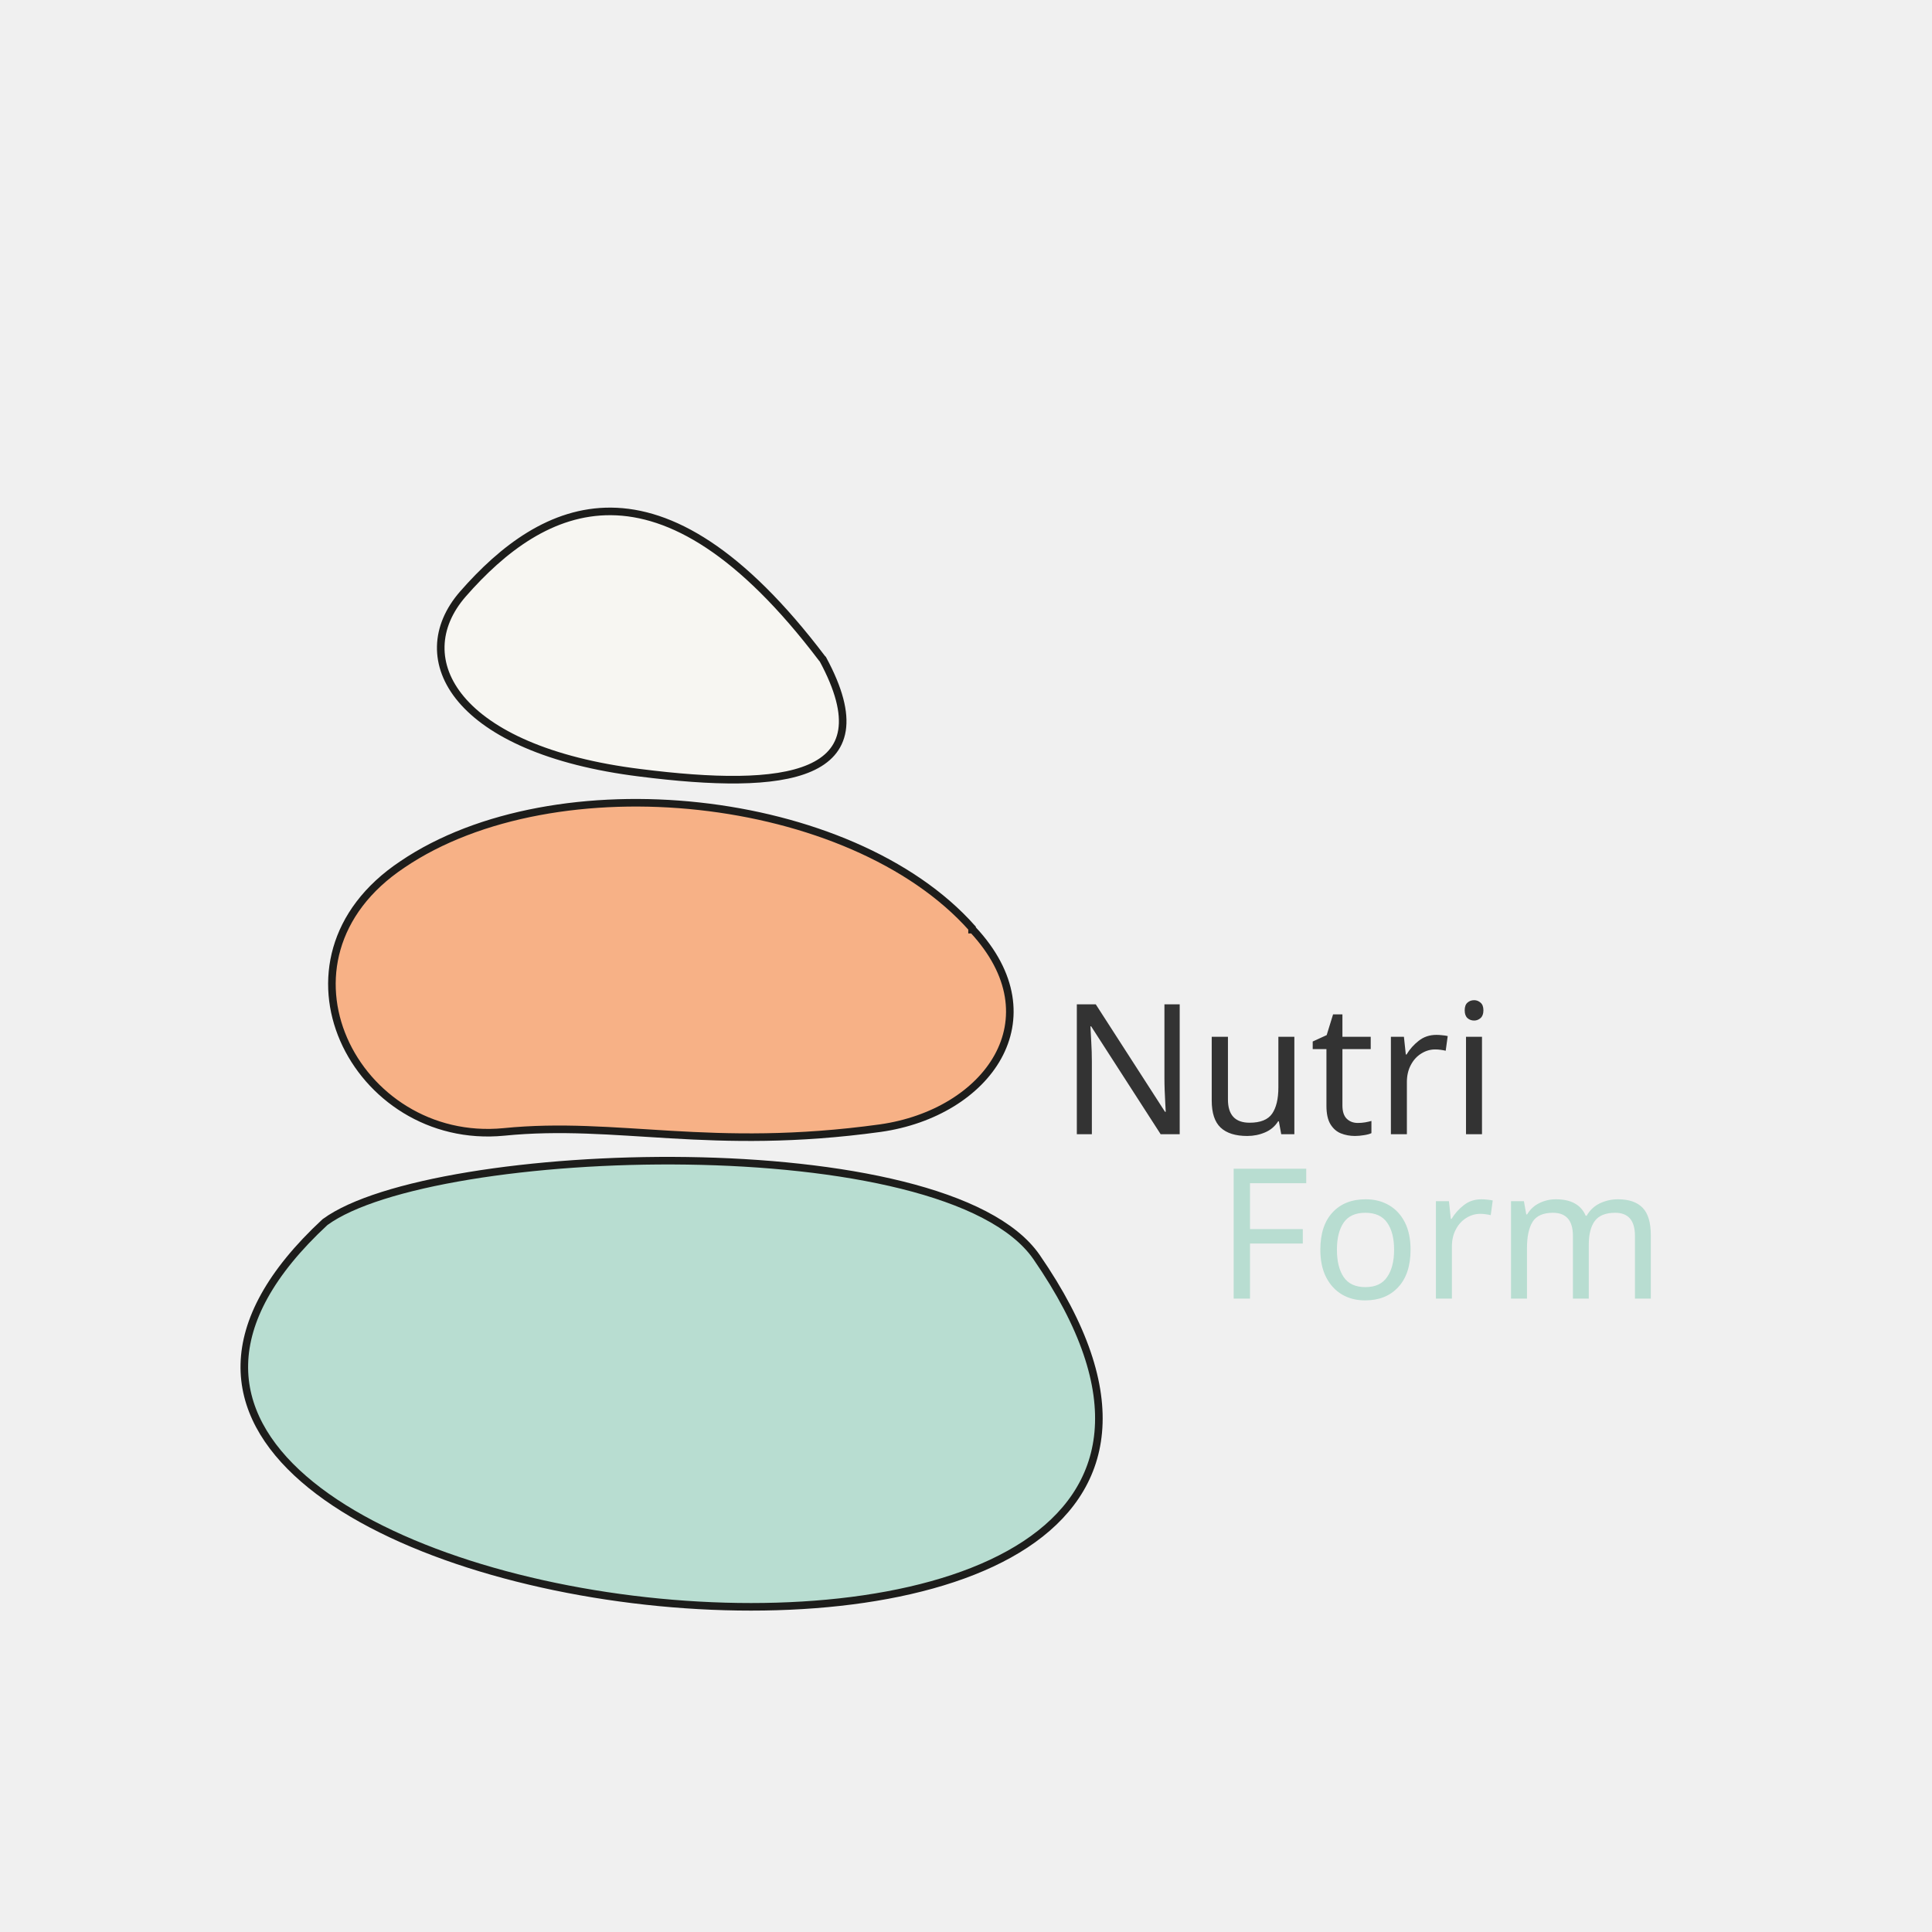
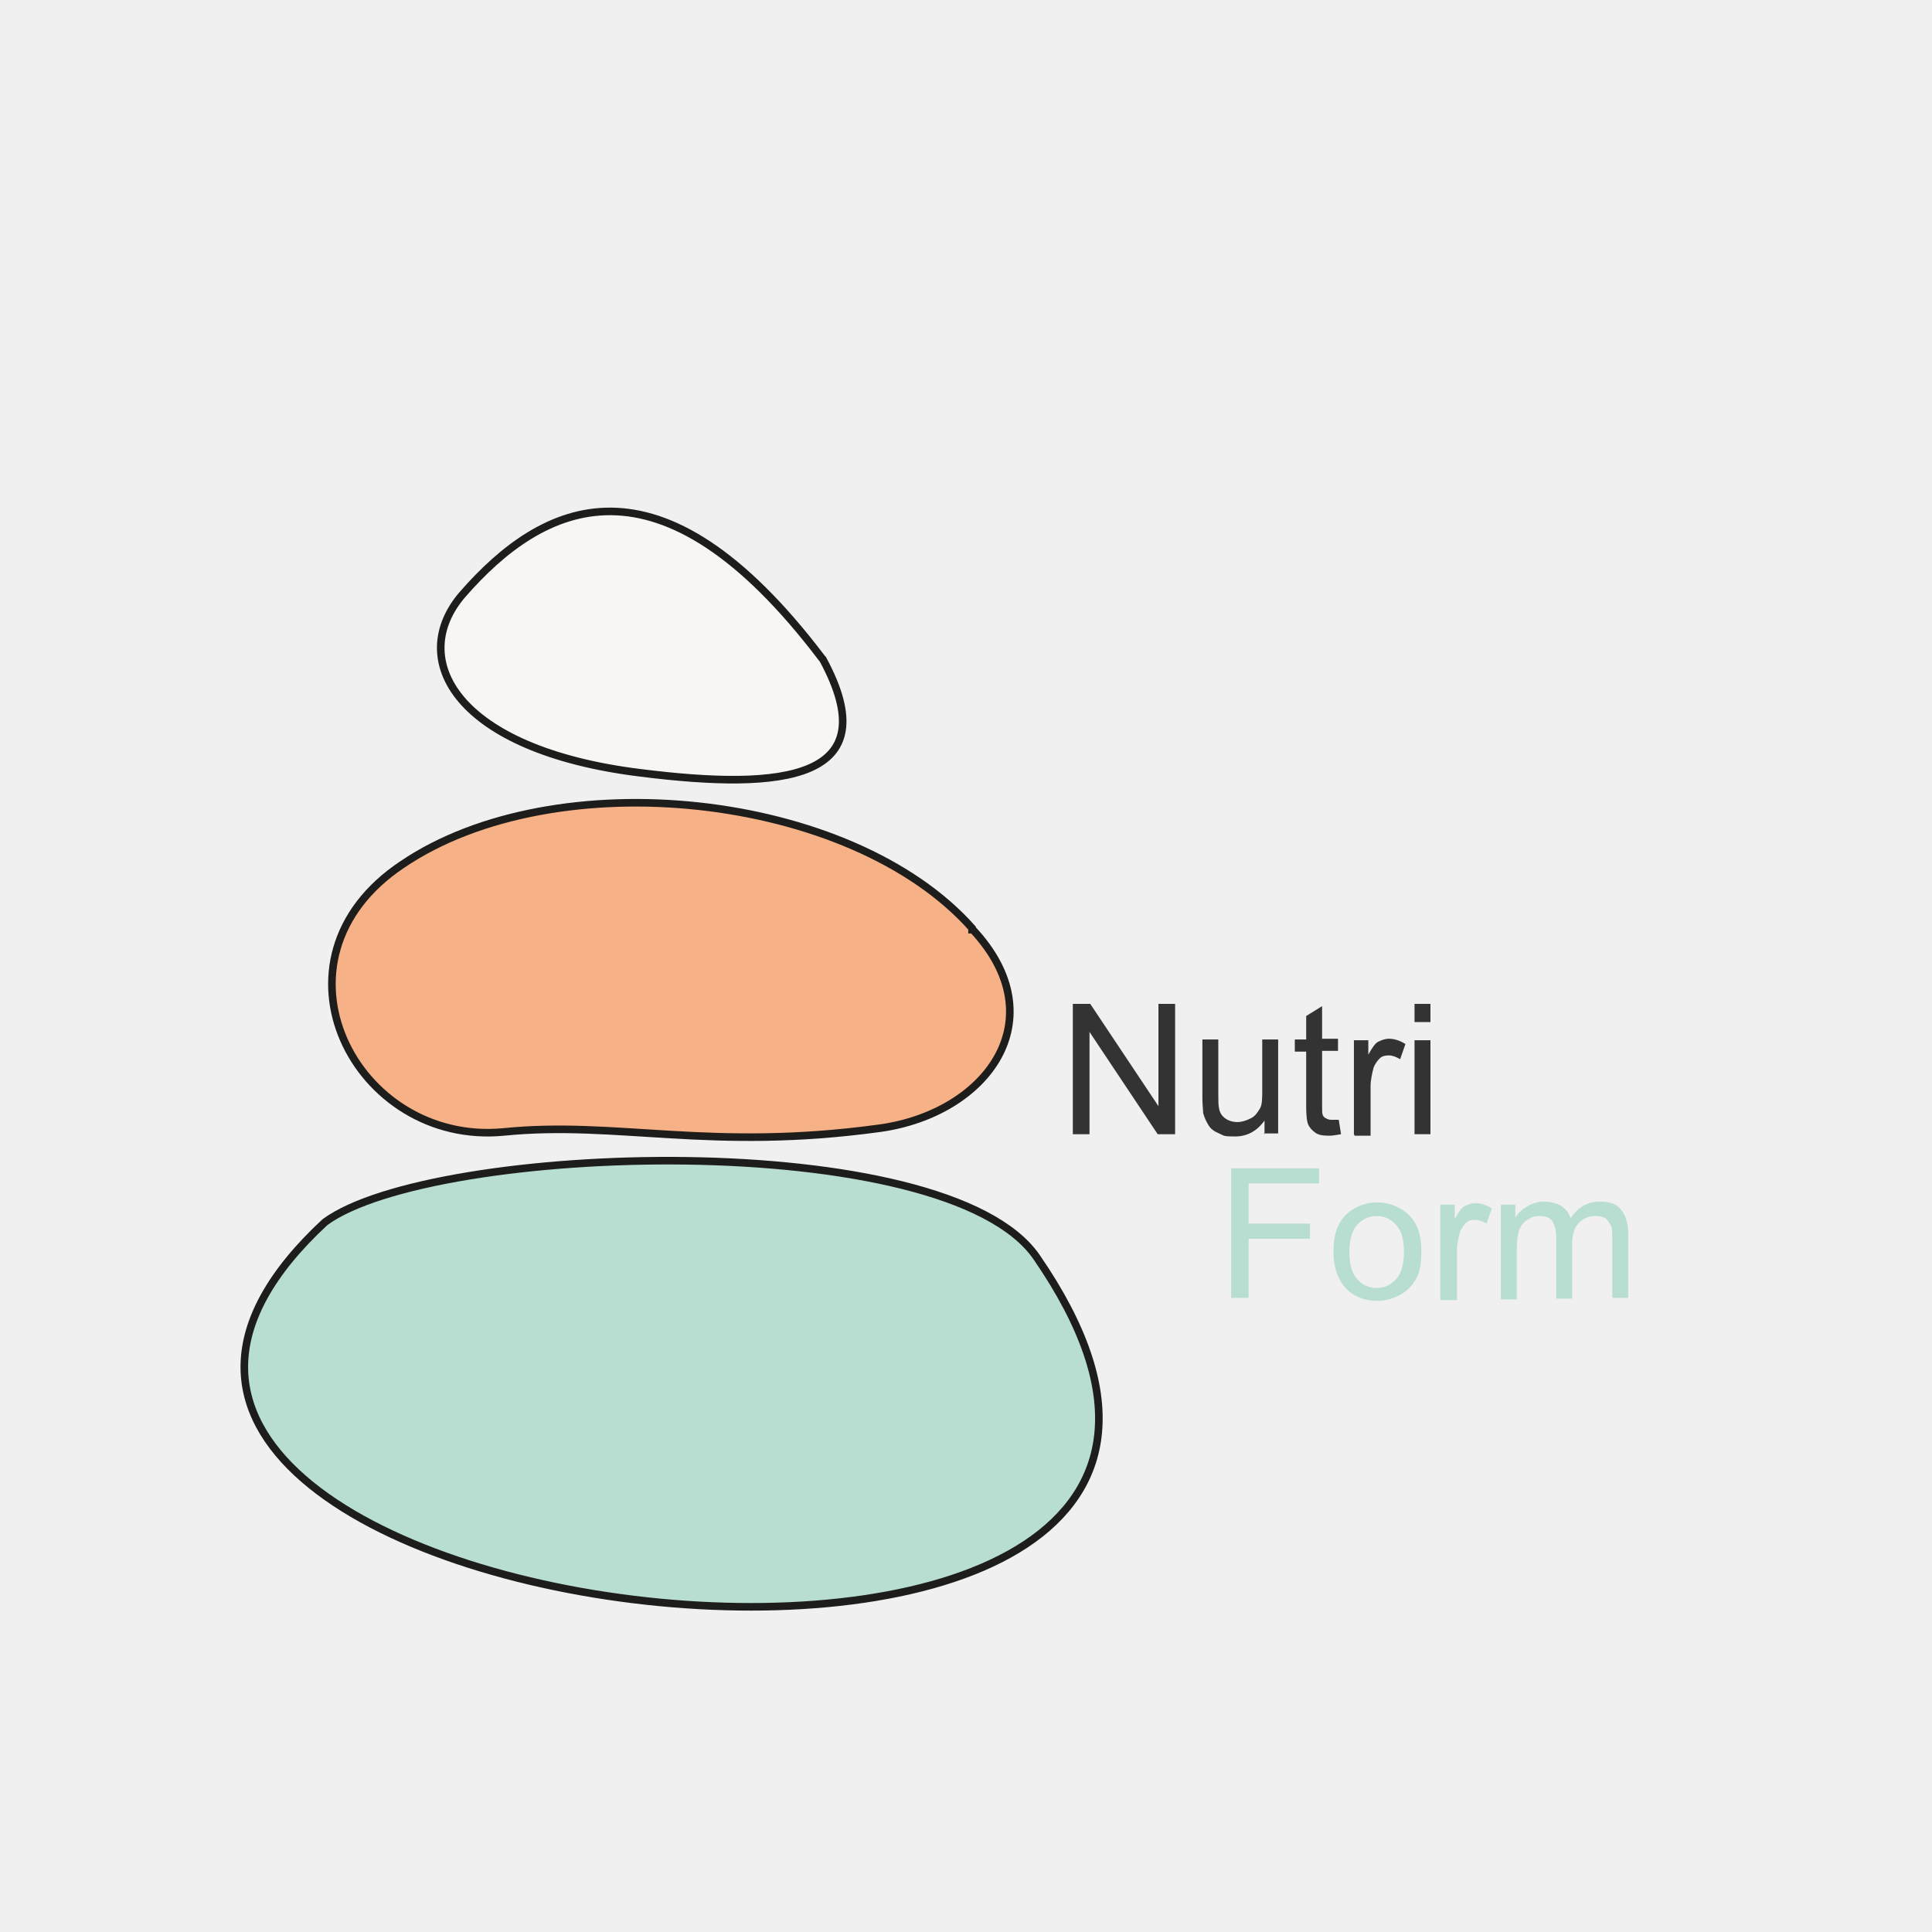
<svg xmlns="http://www.w3.org/2000/svg" id="Calque_1" version="1.1" viewBox="0 0 255 255">
  <defs>
    <style>
      .st0 {
        fill: #f7f6f2;
      }

      .st0, .st1, .st2, .st3, .st4 {
        stroke-miterlimit: 10;
      }

-       .st0, .st2, .st3, .st4 {
+       .st0, .st1, .st2, .st4 {
        stroke: #1d1d1b;
      }

      .st5 {
-         fill: #333;
-       }
- 
-       .st5, .st6, .st7 {
        isolation: isolate;
      }

-       .st5, .st7 {
-         font-family: CooperBlack, 'Cooper Black';
-         font-size: 24px;
-       }
- 
      .st1 {
-         fill: none;
-         stroke: #000;
-       }
- 
-       .st2 {
        display: none;
        fill: #fff;
      }

-       .st3, .st7 {
+       .st2, .st6 {
        fill: #b8ddd1;
+       }
+ 
+       .st3 {
+         fill: none;
+         stroke: #000;
      }

      .st4 {
        fill: #f7b186;
      }
+ 
+       .st7 {
+         fill: #333;
+       }
    </style>
  </defs>
-   <rect class="st2" x="-7.9" y="-678.2" width="300.8" height="300.8" />
-   <path class="st2" d="M-53.5-478.4" />
-   <path class="st2" d="M-22.5-478.4" />
-   <path class="st3" d="M42.9,161.3c14.2-10.4,81.9-12.7,93.9,4.6,50.8,73.6-152.3,49.5-93.9-4.6h0Z" />
-   <path class="st4" d="M128.3,122.5c-16-18-55-22.1-75.2-8.4-18.9,12.6-6.2,37.2,13.4,35.3,15-1.5,27.2,2.6,49.7-.5,14.1-2,23.2-14.4,12.2-26.2h-.1c0-.1,0-.1,0-.1Z" />
+   <rect class="st1" x="-7.9" y="-678.2" width="300.8" height="300.8" />
+   <path class="st1" d="M-53.5-478.4" />
+   <path class="st1" d="M-22.5-478.4" />
+   <path class="st2" d="M42.9,161.3c14.2-10.4,81.9-12.7,93.9,4.6,50.8,73.6-152.3,49.5-93.9-4.6h0Z" />
+   <path class="st4" d="M128.3,122.5c-16-18-55-22.1-75.2-8.4-18.9,12.6-6.2,37.2,13.4,35.3,15-1.5,27.2,2.6,49.7-.5,14.1-2,23.2-14.4,12.2-26.2h-.1v-.2Z" />
  <path class="st0" d="M108.6,87c8.6,15.9-5.1,17.4-24.1,15-24.3-3-30.9-15-23.4-23.6,10.5-12,25.9-19.9,47.4,8.5h0Z" />
-   <g class="st6">
-     <g class="st6">
-       <text class="st5" transform="translate(139.8 149.7)">
-         <tspan x="0" y="0">Nutri</tspan>
-       </text>
+   <g class="st5">
+     <g class="st5">
+       <g class="st5">
+         <g class="st5">
+           <path class="st7" d="M141.6,149.7v-17.2h2.3l9,13.5v-13.5h2.2v17.2h-2.3l-9-13.5v13.5h-2.2Z" />
+           <path class="st7" d="M166.9,149.7v-1.8c-1,1.4-2.3,2.1-3.9,2.1s-1.4-.1-2.1-.4-1.1-.6-1.4-1.1-.5-.9-.7-1.6c0-.4-.1-1.1-.1-2v-7.7h2.1v6.9c0,1.1,0,1.8.1,2.2.1.6.4,1,.8,1.3s1,.5,1.6.5,1.2-.2,1.8-.5.9-.8,1.2-1.3.3-1.4.3-2.4v-6.7h2.1v12.4h-1.9Z" />
+           <path class="st7" d="M176.7,147.8l.3,1.9c-.6.1-1.1.2-1.6.2-.8,0-1.4-.1-1.8-.4s-.7-.6-.9-1-.3-1.2-.3-2.5v-7.2h-1.5v-1.6h1.5v-3.1l2.1-1.3v4.3h2.1v1.6h-2.1v7.3c0,.6,0,1,.1,1.2s.2.3.4.4.4.2.7.2.5,0,.9,0Z" />
+           <path class="st7" d="M178.7,149.7v-12.4h1.9v1.9c.5-.9.9-1.5,1.3-1.7s.9-.4,1.4-.4c.7,0,1.4.2,2.2.7l-.7,2c-.5-.3-1-.5-1.5-.5s-.9.1-1.2.4-.6.7-.8,1.2c-.2.8-.4,1.6-.4,2.5v6.5h-2.1Z" />
+           <path class="st7" d="M186.7,134.9v-2.4h2.1v2.4h-2.1ZM186.7,149.7v-12.4h2.1v12.4h-2.1Z" />
+         </g>
+       </g>
    </g>
  </g>
-   <g class="st6">
-     <g class="st6">
-       <text class="st7" transform="translate(160.5 171.4)">
-         <tspan x="0" y="0">Form</tspan>
-       </text>
+   <g class="st5">
+     <g class="st5">
+       <g class="st5">
+         <g class="st5">
+           <path class="st6" d="M162.5,171.4v-17.2h11.6v2h-9.3v5.3h8.1v2h-8.1v7.8h-2.3Z" />
+           <path class="st6" d="M176,165.2c0-2.3.6-4,1.9-5.1,1.1-.9,2.4-1.4,3.9-1.4s3.1.6,4.2,1.7,1.6,2.7,1.6,4.6-.2,2.9-.7,3.8-1.2,1.6-2.1,2.1-1.9.8-3,.8c-1.7,0-3.2-.6-4.2-1.7s-1.6-2.7-1.6-4.8ZM178.1,165.2c0,1.6.3,2.8,1,3.6s1.6,1.2,2.6,1.2,1.9-.4,2.6-1.2,1-2,1-3.6-.3-2.7-1-3.5-1.6-1.2-2.6-1.2-1.9.4-2.6,1.2-1,2-1,3.6Z" />
+           <path class="st6" d="M190.1,171.4v-12.4h1.9v1.9c.5-.9.9-1.5,1.3-1.7s.9-.4,1.4-.4c.7,0,1.4.2,2.2.7l-.7,2c-.5-.3-1-.5-1.5-.5s-.9.1-1.2.4-.6.7-.8,1.2c-.2.8-.4,1.6-.4,2.5v6.5h-2.1Z" />
+           <path class="st6" d="M198.1,171.4v-12.4h1.9v1.7c.4-.6.9-1.1,1.6-1.5s1.4-.6,2.2-.6,1.7.2,2.3.6,1,.9,1.2,1.6c1-1.5,2.3-2.2,3.8-2.2s2.2.3,2.8,1,1,1.7,1,3.2v8.5h-2.1v-7.8c0-.8,0-1.5-.2-1.8s-.4-.7-.7-.9-.8-.3-1.3-.3c-.9,0-1.6.3-2.2.9s-.9,1.5-.9,2.8v7.2h-2.1v-8.1c0-.9-.2-1.6-.5-2.1s-.9-.7-1.7-.7-1.1.2-1.6.5-.9.8-1.1,1.4-.3,1.5-.3,2.6v6.5h-2.1Z" />
+         </g>
+       </g>
    </g>
  </g>
-   <path class="st1" d="M-144.9-614.2" />
+   <path class="st3" d="M-144.9-614.2" />
</svg>
